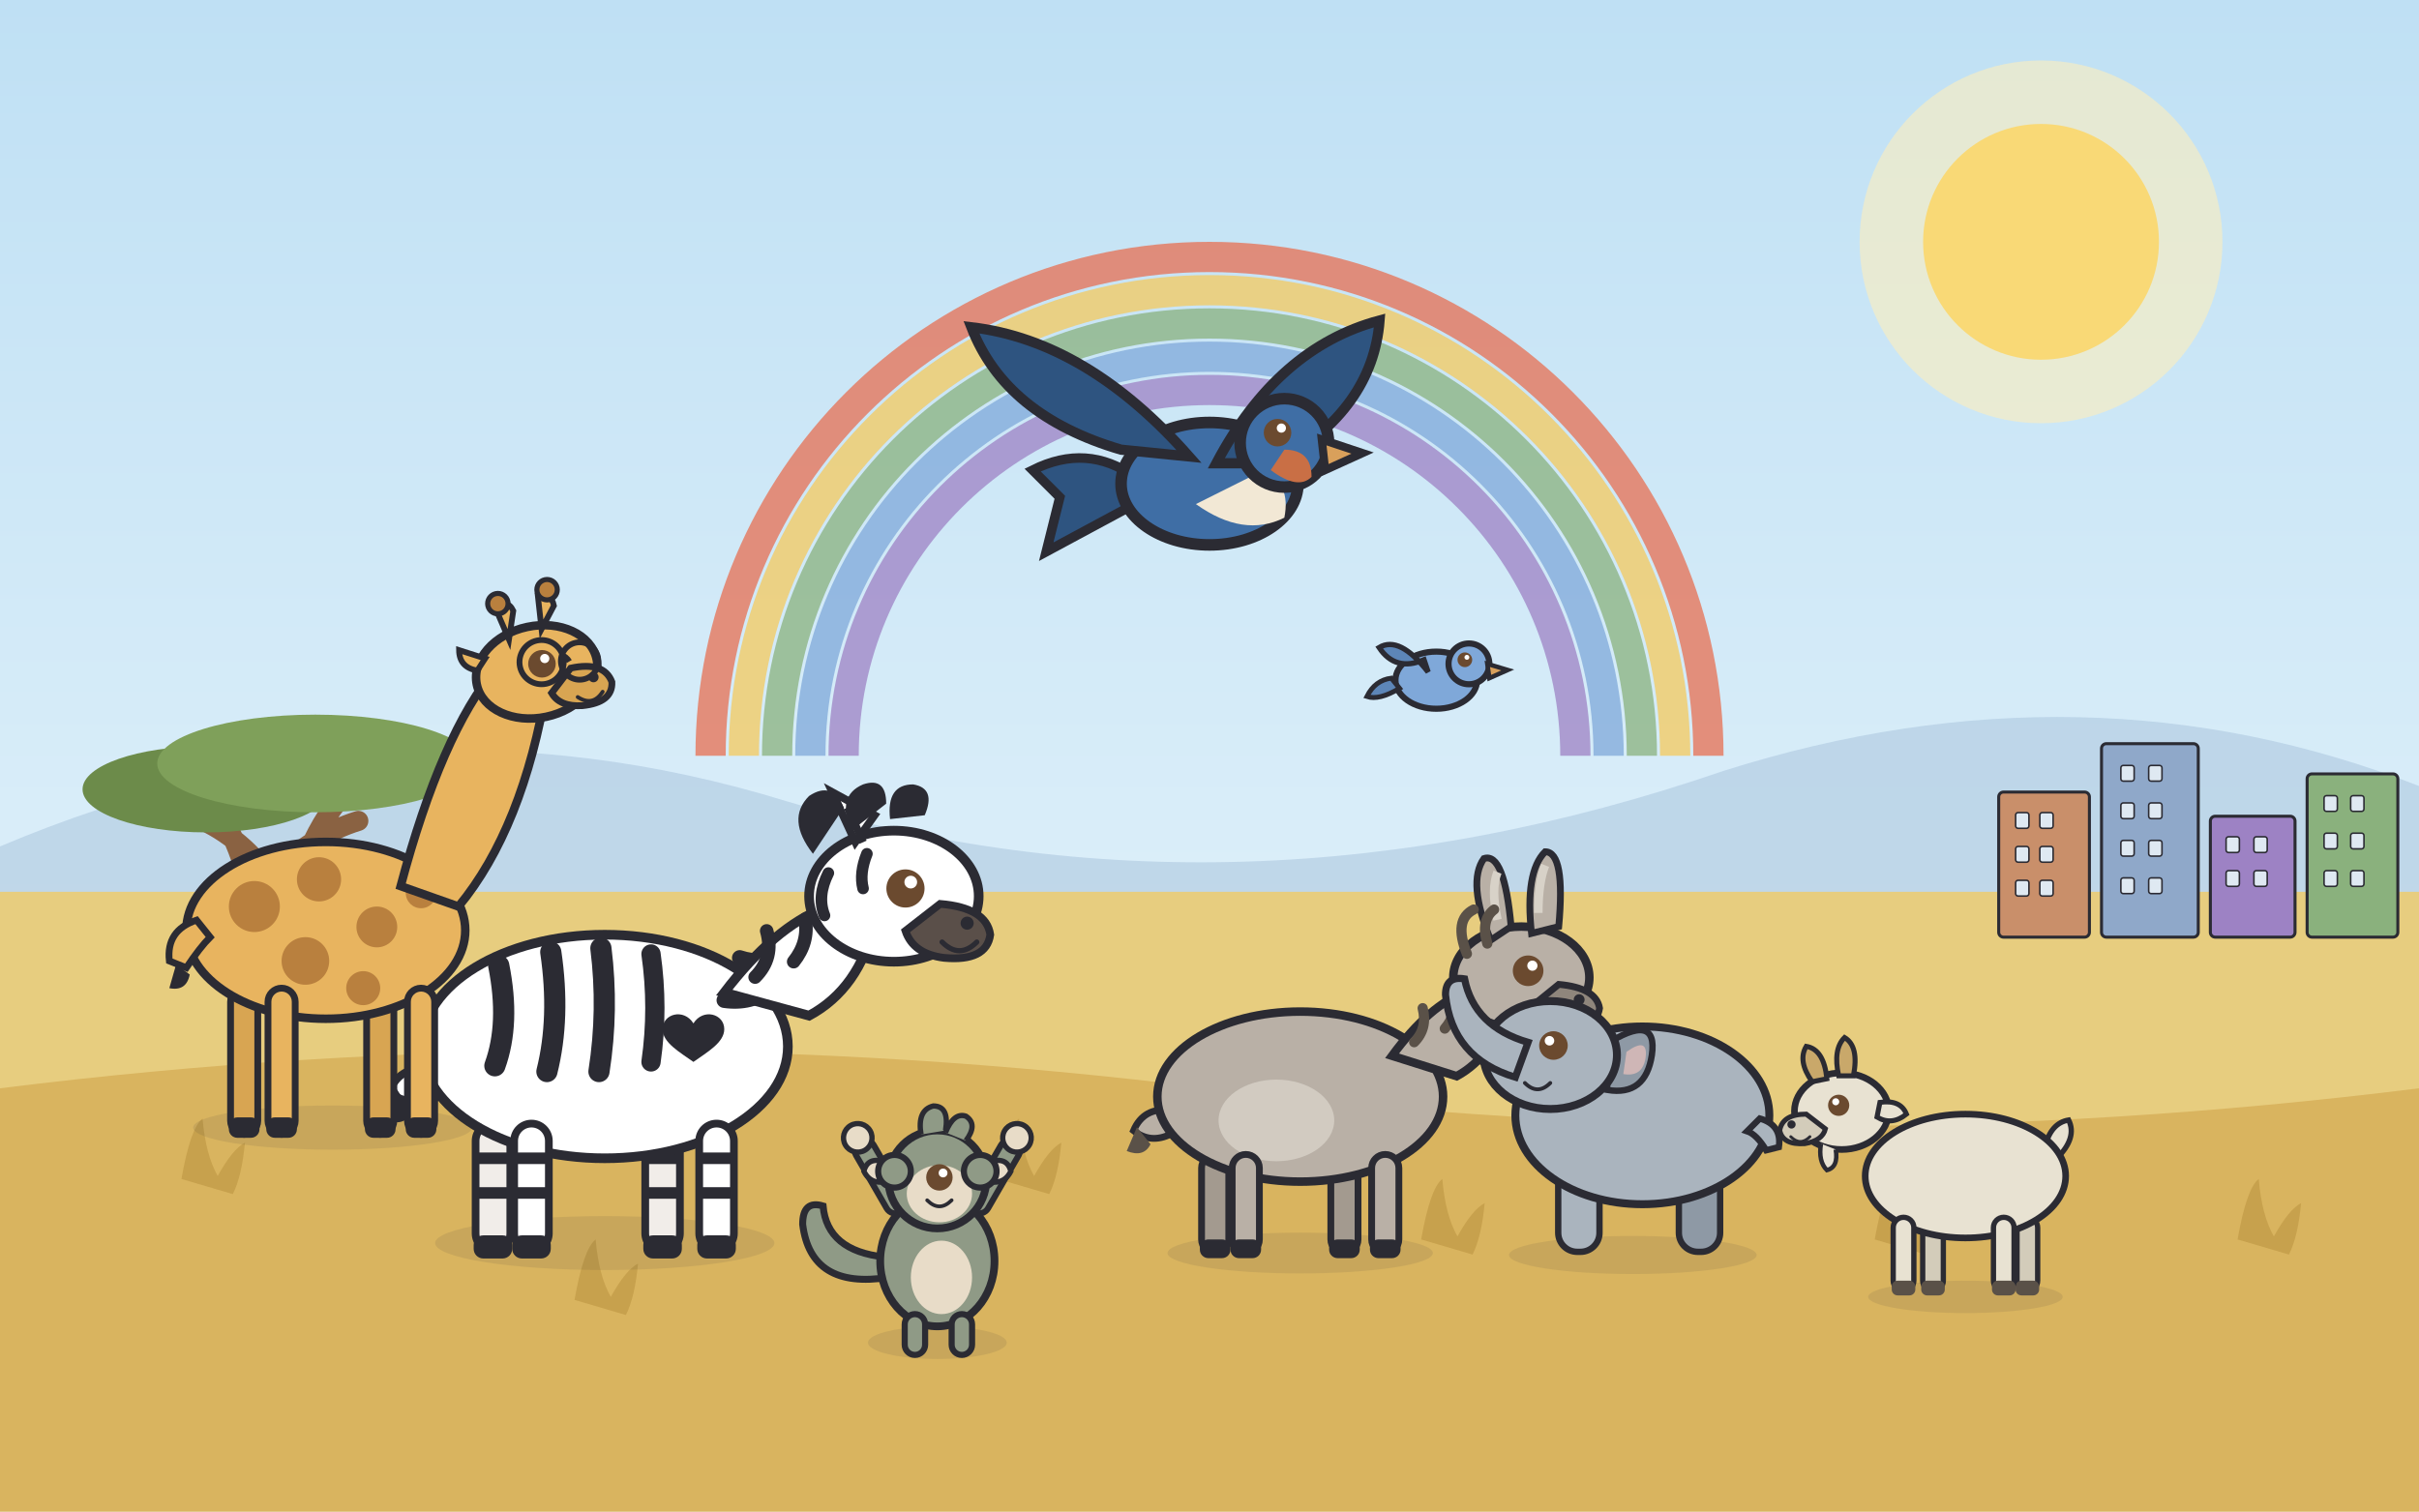
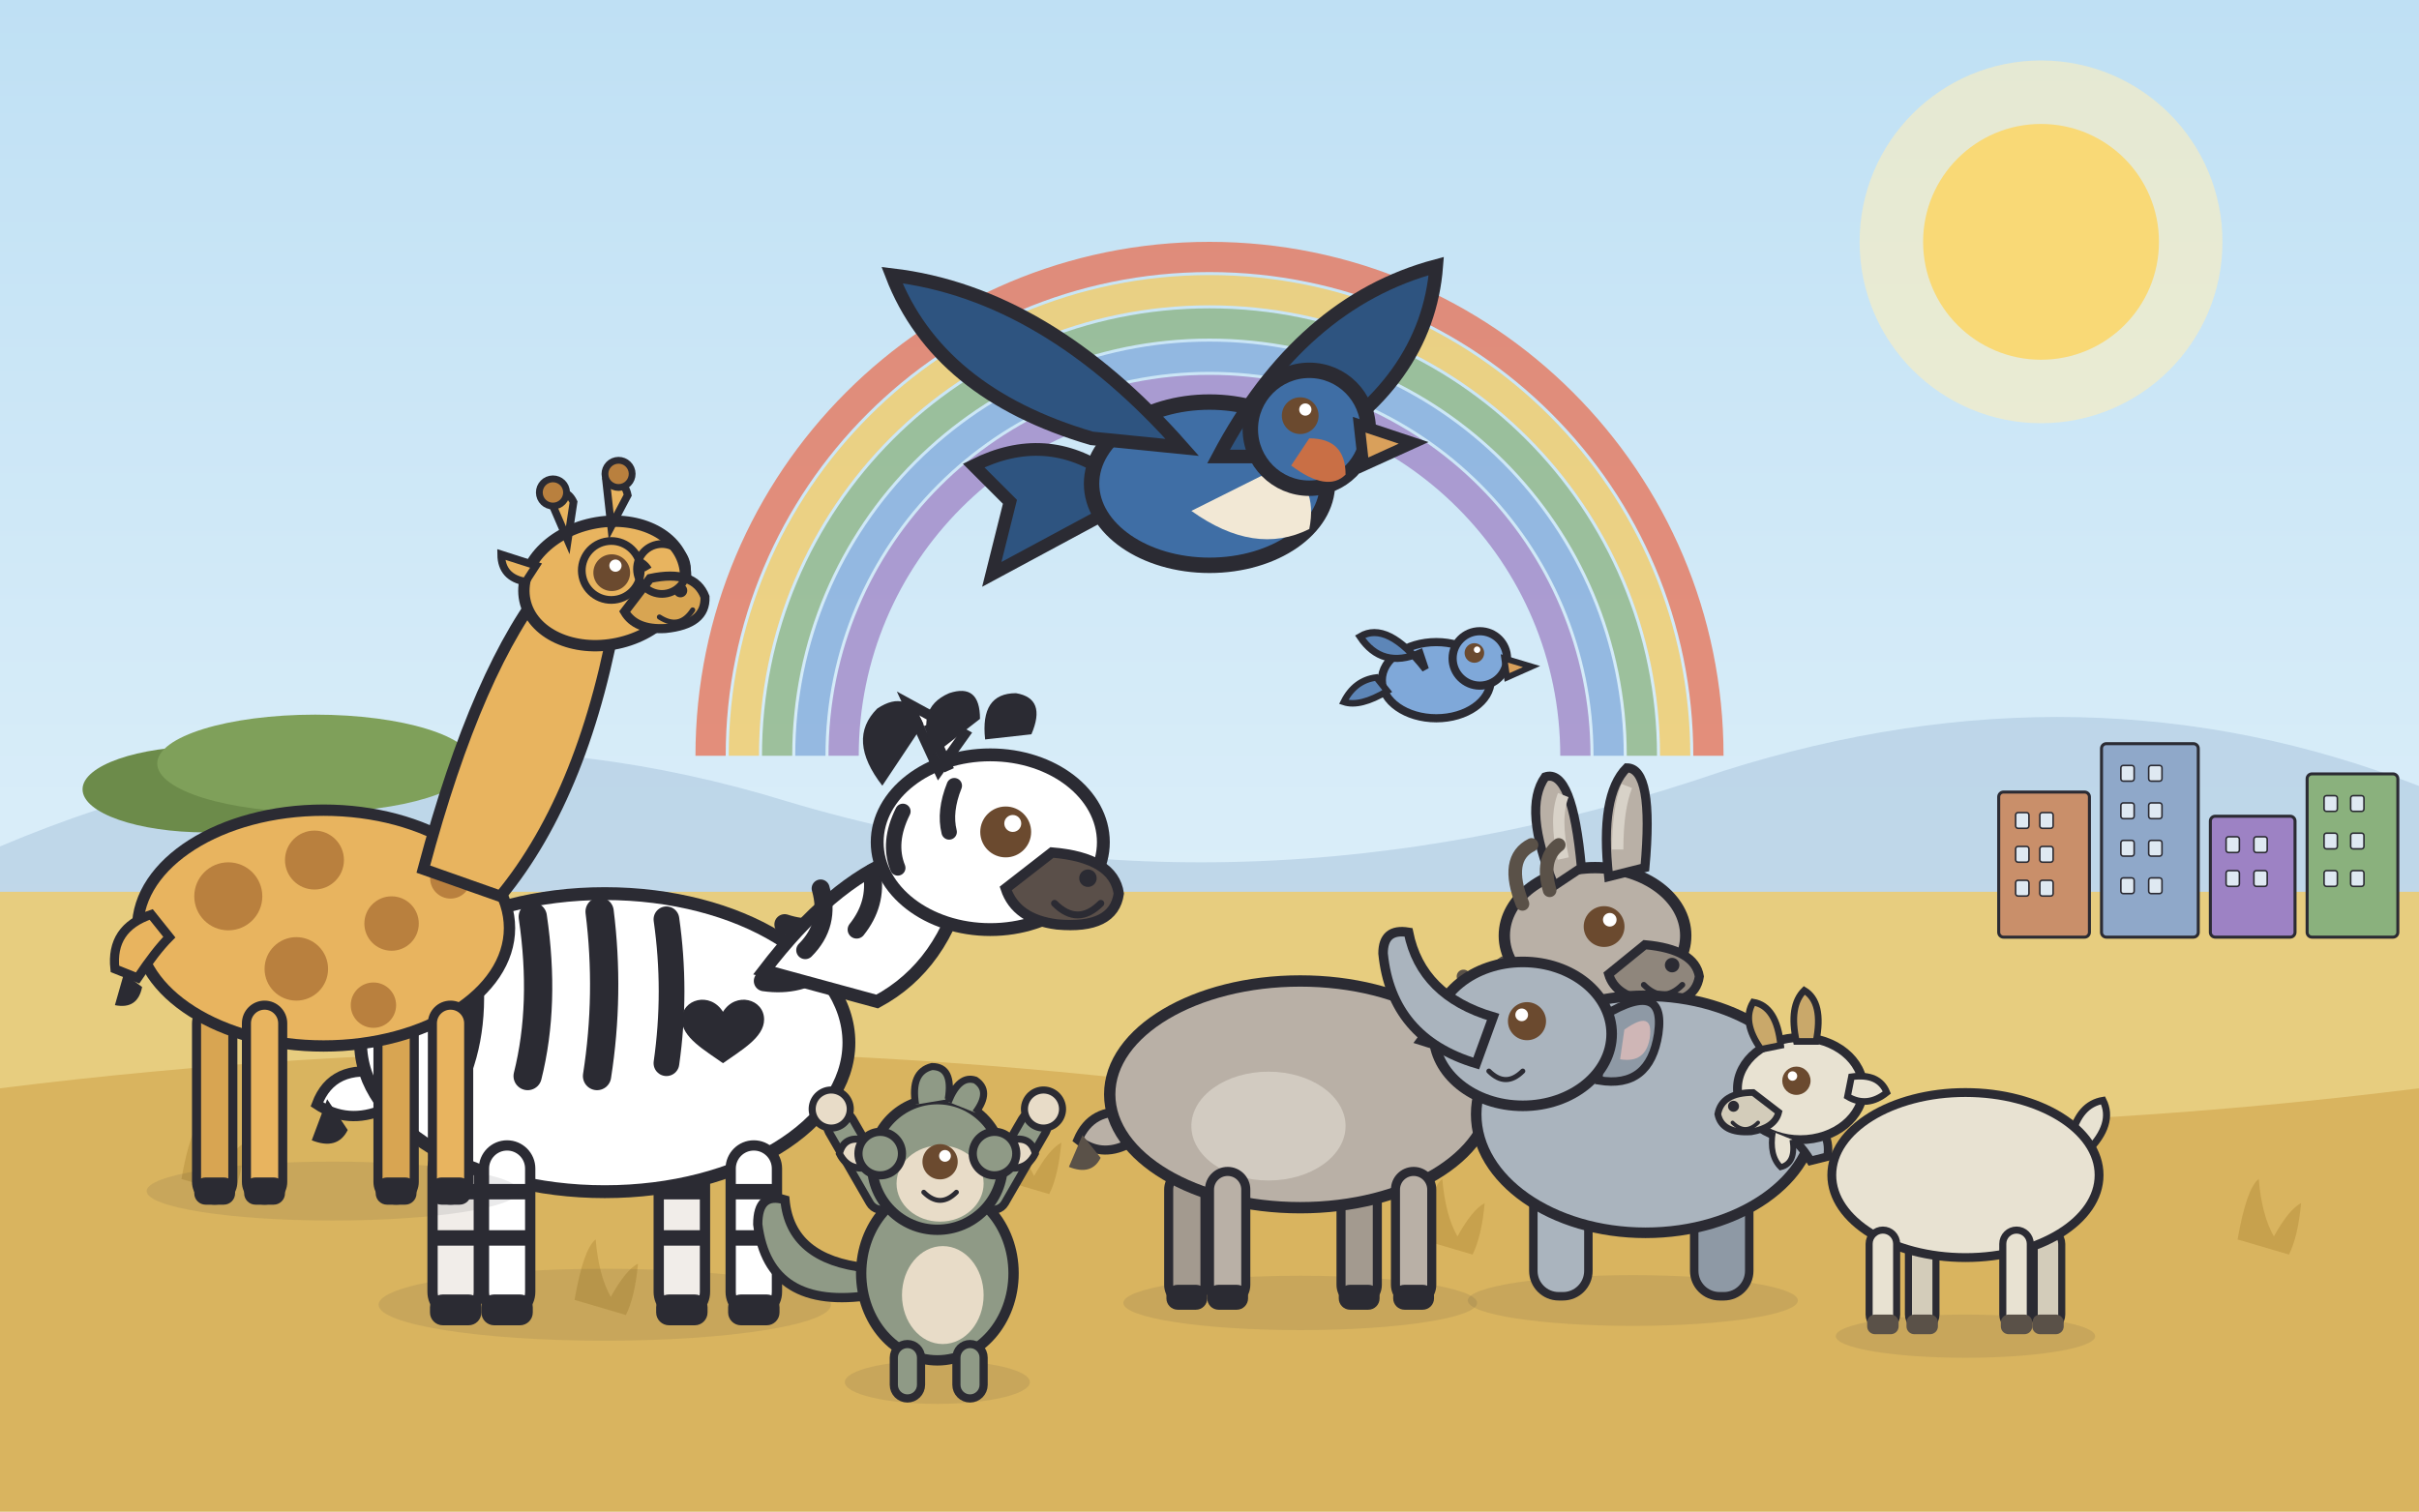
<svg xmlns="http://www.w3.org/2000/svg" viewBox="0 0 1600 1000" role="img">
  <style>
@media (prefers-reduced-motion: no-preference) {
  .anim-idle { animation: idle 3.8s ease-in-out infinite alternate; }
  @keyframes idle { from { transform: translateY(0); } to { transform: translateY(-6px); } }
  .anim-tail { transform-box: fill-box; transform-origin: 100% 20%; animation: tail 2.6s ease-in-out infinite alternate; }
  @keyframes tail { from { transform: rotate(-6deg); } to { transform: rotate(8deg); } }
  .anim-blink { transform-box: fill-box; transform-origin: center; animation: blink 5.2s infinite; }
  @keyframes blink { 0%, 93%, 100% { transform: scaleY(1); } 95%, 97% { transform: scaleY(0.12); } }
  .anim-glow { transform-box: fill-box; transform-origin: center; animation: glow 4.2s ease-in-out infinite alternate; }
  @keyframes glow { from { transform: scale(1); opacity: 0.5; } to { transform: scale(1.08); opacity: 0.75; } }
  .anim-shimmer { animation: shimmer 5s ease-in-out infinite alternate; }
  @keyframes shimmer { from { opacity: 0.62; } to { opacity: 0.92; } }
  .anim-grass { transform-box: fill-box; transform-origin: 50% 100%; animation: sway 3.2s ease-in-out infinite alternate; }
  .anim-canopy { transform-box: fill-box; transform-origin: 50% 100%; animation: sway 5.6s ease-in-out infinite alternate; }
  @keyframes sway { from { transform: rotate(-1.8deg); } to { transform: rotate(2.2deg); } }
  .anim-rain { animation: rainfall 1.15s linear infinite; }
  @keyframes rainfall { from { transform: translateY(-32px); opacity: 0.85; } 75% { opacity: 0.55; } to { transform: translateY(72px); opacity: 0; } }
  .anim-ripple { transform-box: fill-box; transform-origin: center; animation: ripple 3.4s ease-in-out infinite alternate; }
  @keyframes ripple { from { transform: scale(1); opacity: 0.8; } to { transform: scale(1.18); opacity: 0.55; } }
  .anim-drip { animation: drip 1s ease-in infinite; }
  @keyframes drip { from { transform: translateY(-12px); opacity: 0.95; } to { transform: translateY(28px); opacity: 0; } }
  .anim-flow { stroke-dasharray: 26 20; animation: flow 0.8s linear infinite; }
  @keyframes flow { from { stroke-dashoffset: 0; } to { stroke-dashoffset: -46; } }
  .anim-splash { transform-box: fill-box; transform-origin: 50% 100%; animation: splashPulse 1.7s ease-in-out infinite alternate; }
  @keyframes splashPulse { from { transform: scale(0.97); } to { transform: scale(1.05); } }
  .anim-strain { transform-box: fill-box; transform-origin: center; animation: strain 0.9s ease-in-out infinite alternate; }
  @keyframes strain { from { transform: translateX(-5px); } to { transform: translateX(4px); } }
  .anim-float { transform-box: fill-box; transform-origin: center; animation: floaty 2.6s ease-in-out infinite alternate; }
  @keyframes floaty { from { transform: translateY(0) scale(1); } to { transform: translateY(-12px) scale(1.08); } }
  .anim-wave { animation: wave 2.4s ease-in-out infinite; opacity: 0; }
  @keyframes wave { 0% { opacity: 0; } 30% { opacity: 0.9; } 60%, 100% { opacity: 0; } }
  .anim-cloud { animation: cloudDrift 9s ease-in-out infinite alternate; }
  @keyframes cloudDrift { from { transform: translateX(-18px); } to { transform: translateX(22px); } }
  .tap-target { cursor: pointer; }
  .tap-target.tap-play { transform-box: fill-box; transform-origin: 50% 85%; animation: tapWiggle 0.7s ease-in-out; }
  .tap-target[data-tap="puddle"].tap-play { transform-origin: center; animation: tapSplash 0.85s ease-out; }
  .tap-target[data-tap="sun"].tap-play { transform-origin: center; animation: tapPulse 0.6s ease-in-out; }
  .tap-target[data-tap="tree"].tap-play { transform-origin: 50% 100%; animation: tapShake 0.7s ease-in-out; }
  @keyframes tapWiggle { 0% { transform: rotate(0); } 25% { transform: rotate(-4deg) scale(1.03); } 55% { transform: rotate(3deg) scale(1.04); } 80% { transform: rotate(-1.5deg); } 100% { transform: rotate(0); } }
  @keyframes tapSplash { 0% { transform: scale(1); } 40% { transform: scale(1.06, 0.94); } 70% { transform: scale(0.97, 1.03); } 100% { transform: scale(1); } }
  @keyframes tapPulse { 0% { transform: scale(1); } 50% { transform: scale(1.12); } 100% { transform: scale(1); } }
  @keyframes tapShake { 0% { transform: rotate(0); } 20% { transform: rotate(2.4deg); } 45% { transform: rotate(-2deg); } 70% { transform: rotate(1.2deg); } 100% { transform: rotate(0); } }
  .tap-burst { opacity: 0; }
  .tap-target.tap-play .tap-burst { opacity: 1; }
  .tap-target.tap-play .tap-burst circle { animation: burstUp 0.6s ease-out forwards; }
  @keyframes burstUp { from { transform: translateY(0); opacity: 0.95; } to { transform: translateY(-90px); opacity: 0; } }
}
</style>
  <defs>
    <linearGradient id="sky" x1="0" y1="0" x2="0" y2="1">
      <stop offset="0" stop-color="#bfe0f4" />
      <stop offset="1" stop-color="#eef8fd" />
    </linearGradient>
  </defs>
  <rect width="1600" height="1000" fill="url(#sky)" />
  <g class="tap-target" data-tap="sun">
    <circle class="anim-glow" cx="1350" cy="160" r="120" fill="#fdeebc" opacity="0.6" />
    <circle cx="1350" cy="160" r="78" fill="#f9d976" />
  </g>
  <path d="M 0 560 q 260 -110 520 -30 q 300 90 620 -20 q 240 -76 460 10 L 1600 640 L 0 640 Z" fill="#a9c4dd" opacity="0.55" />
  <rect x="0" y="590" width="1600" height="410" fill="#e7cd7f" />
  <path d="M 0 720 q 400 -50 800 0 q 400 50 800 0 L 1600 1000 L 0 1000 Z" fill="#d9b45f" />
  <g class="anim-grass" style="animation-delay:1.00s">
    <path d="M 120 780 q 6 -34 14 -40 q 2 24 10 38 q 10 -18 18 -22 q -2 22 -8 34 z" fill="#c39c48" opacity="0.8" />
  </g>
  <g class="anim-grass" style="animation-delay:0.50s">
    <path d="M 380 860 q 6 -34 14 -40 q 2 24 10 38 q 10 -18 18 -22 q -2 22 -8 34 z" fill="#c39c48" opacity="0.8" />
  </g>
  <g class="anim-grass" style="animation-delay:2.50s">
    <path d="M 660 780 q 6 -34 14 -40 q 2 24 10 38 q 10 -18 18 -22 q -2 22 -8 34 z" fill="#c39c48" opacity="0.8" />
  </g>
  <g class="anim-grass" style="animation-delay:1.50s">
    <path d="M 940 820 q 6 -34 14 -40 q 2 24 10 38 q 10 -18 18 -22 q -2 22 -8 34 z" fill="#c39c48" opacity="0.8" />
  </g>
  <g class="anim-grass" style="animation-delay:0.00s">
    <path d="M 1240 820 q 6 -34 14 -40 q 2 24 10 38 q 10 -18 18 -22 q -2 22 -8 34 z" fill="#c39c48" opacity="0.8" />
  </g>
  <g class="anim-grass" style="animation-delay:0.00s">
    <path d="M 1480 820 q 6 -34 14 -40 q 2 24 10 38 q 10 -18 18 -22 q -2 22 -8 34 z" fill="#c39c48" opacity="0.8" />
  </g>
  <g class="anim-shimmer">
    <path d="M 470 500 a 330 330 0 0 1 660 0" fill="none" stroke="#e76f51" stroke-width="20" opacity="0.75" />
    <path d="M 492 500 a 308 308 0 0 1 616 0" fill="none" stroke="#f4c95d" stroke-width="20" opacity="0.75" />
    <path d="M 514 500 a 286 286 0 0 1 572 0" fill="none" stroke="#8ab17d" stroke-width="20" opacity="0.75" />
    <path d="M 536 500 a 264 264 0 0 1 528 0" fill="none" stroke="#7fa8d9" stroke-width="20" opacity="0.75" />
    <path d="M 558 500 a 242 242 0 0 1 484 0" fill="none" stroke="#9d82c4" stroke-width="20" opacity="0.75" />
  </g>
  <g transform="translate(180 640) scale(0.95)">
    <g class="tap-target" data-tap="tree">
      <path d="M -8 0 q -4 -70 -30 -110 M 6 0 q 8 -76 40 -116 M 0 -60 q -20 -30 -52 -44 M 2 -66 q 26 -26 58 -36" stroke="#8a6242" stroke-width="14" fill="none" stroke-linecap="round" />
      <g class="anim-canopy" style="animation-delay:0.67s">
        <ellipse cx="-46" cy="-124" rx="86" ry="30" fill="#6c8b4a" />
        <ellipse cx="30" cy="-142" rx="110" ry="34" fill="#7fa05a" />
      </g>
    </g>
  </g>
  <g transform="translate(1450 620) scale(0.4)">
    <rect x="-320" y="-240" width="150" height="240" rx="8" fill="#c98f6a" stroke="#2b2b33" stroke-width="5" />
    <rect x="-292" y="-206" width="22" height="26" rx="4" fill="#dfe9f2" stroke="#2b2b33" stroke-width="2.6" />
    <rect x="-252" y="-206" width="22" height="26" rx="4" fill="#dfe9f2" stroke="#2b2b33" stroke-width="2.6" />
    <rect x="-292" y="-150" width="22" height="26" rx="4" fill="#dfe9f2" stroke="#2b2b33" stroke-width="2.6" />
    <rect x="-252" y="-150" width="22" height="26" rx="4" fill="#dfe9f2" stroke="#2b2b33" stroke-width="2.6" />
    <rect x="-292" y="-94" width="22" height="26" rx="4" fill="#dfe9f2" stroke="#2b2b33" stroke-width="2.6" />
    <rect x="-252" y="-94" width="22" height="26" rx="4" fill="#dfe9f2" stroke="#2b2b33" stroke-width="2.6" />
    <rect x="-150" y="-320" width="160" height="320" rx="8" fill="#8fa8c9" stroke="#2b2b33" stroke-width="5" />
    <rect x="-118" y="-284" width="22" height="26" rx="4" fill="#dfe9f2" stroke="#2b2b33" stroke-width="2.6" />
    <rect x="-72" y="-284" width="22" height="26" rx="4" fill="#dfe9f2" stroke="#2b2b33" stroke-width="2.6" />
    <rect x="-118" y="-222" width="22" height="26" rx="4" fill="#dfe9f2" stroke="#2b2b33" stroke-width="2.6" />
    <rect x="-72" y="-222" width="22" height="26" rx="4" fill="#dfe9f2" stroke="#2b2b33" stroke-width="2.6" />
    <rect x="-118" y="-160" width="22" height="26" rx="4" fill="#dfe9f2" stroke="#2b2b33" stroke-width="2.6" />
    <rect x="-72" y="-160" width="22" height="26" rx="4" fill="#dfe9f2" stroke="#2b2b33" stroke-width="2.6" />
    <rect x="-118" y="-98" width="22" height="26" rx="4" fill="#dfe9f2" stroke="#2b2b33" stroke-width="2.6" />
    <rect x="-72" y="-98" width="22" height="26" rx="4" fill="#dfe9f2" stroke="#2b2b33" stroke-width="2.6" />
    <rect x="30" y="-200" width="140" height="200" rx="8" fill="#9d82c4" stroke="#2b2b33" stroke-width="5" />
    <rect x="56" y="-166" width="22" height="26" rx="4" fill="#dfe9f2" stroke="#2b2b33" stroke-width="2.6" />
    <rect x="102" y="-166" width="22" height="26" rx="4" fill="#dfe9f2" stroke="#2b2b33" stroke-width="2.6" />
    <rect x="56" y="-110" width="22" height="26" rx="4" fill="#dfe9f2" stroke="#2b2b33" stroke-width="2.6" />
    <rect x="102" y="-110" width="22" height="26" rx="4" fill="#dfe9f2" stroke="#2b2b33" stroke-width="2.6" />
    <rect x="190" y="-270" width="150" height="270" rx="8" fill="#8ab17d" stroke="#2b2b33" stroke-width="5" />
    <rect x="218" y="-234" width="22" height="26" rx="4" fill="#dfe9f2" stroke="#2b2b33" stroke-width="2.6" />
    <rect x="262" y="-234" width="22" height="26" rx="4" fill="#dfe9f2" stroke="#2b2b33" stroke-width="2.6" />
    <rect x="218" y="-172" width="22" height="26" rx="4" fill="#dfe9f2" stroke="#2b2b33" stroke-width="2.6" />
    <rect x="262" y="-172" width="22" height="26" rx="4" fill="#dfe9f2" stroke="#2b2b33" stroke-width="2.6" />
    <rect x="218" y="-110" width="22" height="26" rx="4" fill="#dfe9f2" stroke="#2b2b33" stroke-width="2.6" />
    <rect x="262" y="-110" width="22" height="26" rx="4" fill="#dfe9f2" stroke="#2b2b33" stroke-width="2.6" />
  </g>
-   <g transform="translate(800 320) scale(2.25 2.25)">
+   <g transform="translate(800 320) scale(3 3)">
    <g class="tap-target" data-tap="lulu" data-mood="happy">
      <g class="anim-float" style="animation-delay:1.07s; animation-duration: 2.2s">
        <path d="M -22 6 l -26 14 l 4 -16 l -8 -8 q 16 -8 30 2 z" fill="#2e5480" stroke="#2b2b33" stroke-width="2.8" />
        <ellipse cx="0" cy="0" rx="26" ry="18" fill="#3f6ea5" stroke="#2b2b33" stroke-width="3.4" />
        <path d="M -4 6 q 14 10 26 4 q 2 -10 -6 -14 z" fill="#f2e8d5" />
        <path d="M -6 -8 q -30 -34 -64 -38 q 10 26 44 36 z" fill="#2e5480" stroke="#2b2b33" stroke-width="3" />
        <path d="M 2 -6 q 18 -34 48 -42 q -2 26 -30 42 z" fill="#2e5480" stroke="#2b2b33" stroke-width="3" />
        <circle cx="22" cy="-12" r="13" fill="#3f6ea5" stroke="#2b2b33" stroke-width="3.4" />
        <path d="M 18 -4 q 8 6 12 2 q 0 -8 -8 -8 z" fill="#c96f45" />
        <path d="M 33 -13 l 12 4 l -11 5 z" fill="#d9a05b" stroke="#2b2b33" stroke-width="2.4" />
        <g transform="translate(20 -15)">
          <g class="anim-blink">
            <circle cx="0" cy="0" r="4.05" fill="#6b4a2f" />
            <circle cx="1.125" cy="-1.35" r="1.35" fill="#fff" />
          </g>
        </g>
      </g>
    </g>
  </g>
-   <g transform="translate(400 700) scale(1.275 1.275) rotate(0)">
+   <g transform="translate(400 700) scale(1.7 1.7) rotate(0)">
    <ellipse cx="0" cy="96" rx="88" ry="14" fill="#2b2b33" opacity="0.10" />
    <g class="tap-target" data-tap="zebra" data-mood="happy">
      <g class="anim-idle" style="animation-delay:2.00s">
        <g transform="translate(-58 34) rotate(0)">
          <rect x="-9" y="0" width="18" height="66" rx="9" fill="#f1ede9" stroke="#2b2b33" stroke-width="4" />
          <path d="M -9 18 h 18 M -9 36 h 18" stroke="#2b2b33" stroke-width="6" />
          <rect x="-10" y="58" width="20" height="12" rx="5" fill="#2b2b33" />
        </g>
        <g transform="translate(30 34) rotate(0)">
          <rect x="-9" y="0" width="18" height="66" rx="9" fill="#f1ede9" stroke="#2b2b33" stroke-width="4" />
          <path d="M -9 18 h 18 M -9 36 h 18" stroke="#2b2b33" stroke-width="6" />
          <rect x="-10" y="58" width="20" height="12" rx="5" fill="#2b2b33" />
        </g>
        <g class="anim-tail" style="animation-delay:2.00s">
          <path d="M -86 6 q -20 -4 -26 12 q 12 8 26 2" fill="#ffffff" stroke="#2b2b33" stroke-width="4" />
          <path d="M -108 16 l -6 16 q 10 4 14 -4 z" fill="#2b2b33" />
        </g>
        <ellipse cx="0" cy="-6" rx="95" ry="58" fill="#ffffff" stroke="#2b2b33" stroke-width="5" />
        <path d="M -55 -48 q 6 30 -2 52" stroke="#2b2b33" stroke-width="11" fill="none" stroke-linecap="round" />
        <path d="M -28 -55 q 5 34 -2 62" stroke="#2b2b33" stroke-width="11" fill="none" stroke-linecap="round" />
        <path d="M -2 -57 q 4 32 -1 64" stroke="#2b2b33" stroke-width="11" fill="none" stroke-linecap="round" />
        <path d="M 24 -54 q 4 28 0 56" stroke="#2b2b33" stroke-width="10" fill="none" stroke-linecap="round" />
        <path d="M 62 -30 q 14 2 24 -6" stroke="#2b2b33" stroke-width="8" fill="none" stroke-linecap="round" />
        <path d="M 70 -52 q 12 4 22 -2" stroke="#2b2b33" stroke-width="8" fill="none" stroke-linecap="round" />
        <path d="M 46 -18 c -5 -8 -16 -5 -16 3 c 0 7 9 12 16 17 c 7 -5 16 -10 16 -17 c 0 -8 -11 -11 -16 -3 z" fill="#2b2b33" />
        <g transform="translate(-38 34) rotate(0)">
          <rect x="-9" y="0" width="18" height="66" rx="9" fill="#ffffff" stroke="#2b2b33" stroke-width="4" />
          <path d="M -9 18 h 18 M -9 36 h 18" stroke="#2b2b33" stroke-width="6" />
          <rect x="-10" y="58" width="20" height="12" rx="5" fill="#2b2b33" />
        </g>
        <g transform="translate(58 34) rotate(0)">
          <rect x="-9" y="0" width="18" height="66" rx="9" fill="#ffffff" stroke="#2b2b33" stroke-width="4" />
          <path d="M -9 18 h 18 M -9 36 h 18" stroke="#2b2b33" stroke-width="6" />
          <rect x="-10" y="58" width="20" height="12" rx="5" fill="#2b2b33" />
        </g>
        <path d="M 62 -34 q 26 -34 52 -44 l 26 8 q -8 34 -34 48 z" fill="#ffffff" stroke="#2b2b33" stroke-width="5" />
        <path d="M 84 -66 q 4 14 -6 24 M 104 -72 q 2 12 -6 22" stroke="#2b2b33" stroke-width="7" fill="none" stroke-linecap="round" />
        <g transform="translate(150 -84)">
          <ellipse cx="0" cy="0" rx="44" ry="34" fill="#ffffff" stroke="#2b2b33" stroke-width="5" />
          <path d="M 24 4 q 24 2 26 16 q -2 14 -24 12 q -16 -2 -20 -14 z" fill="#5a4f49" stroke="#2b2b33" stroke-width="4" />
          <circle cx="38" cy="14" r="3.4" fill="#2b2b33" />
          <g transform="translate(34 22)">
            <path d="M -9 1.8 q 9 9 18 0" stroke="#2b2b33" stroke-width="2.7" fill="none" stroke-linecap="round" />
          </g>
          <path d="M -20 -28 l -12 -26 l 22 12 z" fill="#ffffff" stroke="#2b2b33" stroke-width="4" />
          <path d="M -24 -46 l 8 18" stroke="#2b2b33" stroke-width="4" />
          <path d="M -34 -12 q -6 12 -2 22 M -14 -22 q -4 10 -2 18" stroke="#2b2b33" stroke-width="6" fill="none" stroke-linecap="round" />
          <g transform="translate(6 -4)">
            <g class="anim-blink">
              <circle cx="0" cy="0" r="9.9" fill="#6b4a2f" />
              <circle cx="2.75" cy="-3.3" r="3.3" fill="#fff" />
            </g>
          </g>
          <path d="M -42 -22 q -14 -18 -2 -30 q 12 -8 18 6 M -22 -34 q -8 -18 6 -24 q 12 -4 12 10 M -2 -40 q -2 -18 12 -18 q 12 2 6 16" fill="#2b2b33" />
        </g>
      </g>
    </g>
  </g>
-   <g transform="translate(620 810) scale(1.35 1.35)">
+   <g transform="translate(620 810) scale(1.8 1.8)">
    <ellipse cx="0" cy="58" rx="34" ry="8" fill="#2b2b33" opacity="0.10" />
    <g class="tap-target" data-tap="kiki" data-mood="happy">
      <g class="anim-idle" style="animation-delay:0.93s">
        <g class="anim-tail" style="animation-delay:0.93s">
          <path d="M -24 26 q -38 6 -42 -26 q 0 -12 10 -9 q 2 22 30 25 z" fill="#8f9a86" stroke="#2b2b33" stroke-width="3.4" />
        </g>
        <ellipse cx="0" cy="18" rx="28" ry="32" fill="#8f9a86" stroke="#2b2b33" stroke-width="3.8" />
        <ellipse cx="2" cy="26" rx="15" ry="18" fill="#e8dcc8" />
        <g transform="translate(-18 -6) rotate(150)">
          <rect x="-5" y="0" width="10" height="40" rx="5" fill="#8f9a86" stroke="#2b2b33" stroke-width="3" />
          <circle cx="0" cy="42" r="7" fill="#e8dcc8" stroke="#2b2b33" stroke-width="2.6" />
        </g>
        <g transform="translate(18 -6) rotate(-150)">
          <rect x="-5" y="0" width="10" height="40" rx="5" fill="#8f9a86" stroke="#2b2b33" stroke-width="3" />
          <circle cx="0" cy="42" r="7" fill="#e8dcc8" stroke="#2b2b33" stroke-width="2.6" />
        </g>
        <g transform="translate(-11 44)">
          <rect x="-5" y="0" width="10" height="20" rx="5" fill="#8f9a86" stroke="#2b2b33" stroke-width="3" />
        </g>
        <g transform="translate(12 44)">
          <rect x="-5" y="0" width="10" height="20" rx="5" fill="#8f9a86" stroke="#2b2b33" stroke-width="3" />
        </g>
        <g transform="translate(0 -22)">
          <circle cx="0" cy="0" r="24" fill="#8f9a86" stroke="#2b2b33" stroke-width="3.8" />
          <path d="M -24 -8 q -10 -4 -12 4 q 4 8 14 4 z M 24 -8 q 10 -4 12 4 q -4 8 -14 4 z" fill="#e8dcc8" stroke="#2b2b33" stroke-width="2.6" />
          <ellipse cx="1" cy="7" rx="16" ry="14" fill="#e8dcc8" />
          <circle cx="-21" cy="-4" r="8" fill="#8f9a86" stroke="#2b2b33" stroke-width="3" />
          <circle cx="21" cy="-4" r="8" fill="#8f9a86" stroke="#2b2b33" stroke-width="3" />
          <path d="M -8 -22 q -2 -12 6 -14 q 8 0 6 12 M 4 -23 q 4 -10 10 -8 q 6 4 0 12" fill="#8f9a86" stroke="#2b2b33" stroke-width="2.6" />
          <g transform="translate(1 -1)">
            <g class="anim-blink">
              <circle cx="0" cy="0" r="6.48" fill="#6b4a2f" />
              <circle cx="1.8" cy="-2.16" r="2.16" fill="#fff" />
            </g>
          </g>
          <g transform="translate(1 9)">
            <path d="M -6 1.2 q 6 6 12 0" stroke="#2b2b33" stroke-width="1.8" fill="none" stroke-linecap="round" />
          </g>
        </g>
      </g>
    </g>
  </g>
-   <g transform="translate(860 730) scale(1.125 1.125)">
+   <g transform="translate(860 730) scale(1.5 1.5)">
    <ellipse cx="0" cy="88" rx="78" ry="12" fill="#2b2b33" opacity="0.10" />
    <g class="tap-target" data-tap="duku" data-mood="happy">
      <g class="anim-idle" style="animation-delay:0.60s">
        <g transform="translate(-50 30) rotate(0)">
          <rect x="-8" y="0" width="16" height="58" rx="8" fill="#a39a8f" stroke="#2b2b33" stroke-width="4" />
          <rect x="-9" y="50" width="18" height="11" rx="5" fill="#2b2b33" />
        </g>
        <g transform="translate(26 30) rotate(0)">
          <rect x="-8" y="0" width="16" height="58" rx="8" fill="#a39a8f" stroke="#2b2b33" stroke-width="4" />
          <rect x="-9" y="50" width="18" height="11" rx="5" fill="#2b2b33" />
        </g>
        <g class="anim-tail" style="animation-delay:0.60s">
          <path d="M -76 4 q -16 -2 -22 12 q 10 8 22 2" fill="#b9b0a6" stroke="#2b2b33" stroke-width="4" />
          <path d="M -96 14 l -6 14 q 10 4 14 -4 z" fill="#5a5148" />
        </g>
        <ellipse cx="0" cy="-4" rx="84" ry="50" fill="#b9b0a6" stroke="#2b2b33" stroke-width="5" />
        <ellipse cx="-14" cy="10" rx="34" ry="24" fill="#d8d2c8" opacity="0.8" />
        <g transform="translate(-32 30) rotate(0)">
          <rect x="-8" y="0" width="16" height="58" rx="8" fill="#b9b0a6" stroke="#2b2b33" stroke-width="4" />
          <rect x="-9" y="50" width="18" height="11" rx="5" fill="#2b2b33" />
        </g>
        <g transform="translate(50 30) rotate(0)">
          <rect x="-8" y="0" width="16" height="58" rx="8" fill="#b9b0a6" stroke="#2b2b33" stroke-width="4" />
          <rect x="-9" y="50" width="18" height="11" rx="5" fill="#2b2b33" />
        </g>
        <path d="M 54 -28 q 22 -30 44 -38 l 24 8 q -8 30 -30 42 z" fill="#b9b0a6" stroke="#2b2b33" stroke-width="5" />
        <path d="M 72 -56 q 3 12 -5 20 M 90 -62 q 2 10 -5 18" stroke="#5a5148" stroke-width="6" fill="none" stroke-linecap="round" />
        <g transform="translate(130 -74)">
          <ellipse cx="0" cy="0" rx="40" ry="30" fill="#b9b0a6" stroke="#2b2b33" stroke-width="5" />
          <path d="M 22 4 q 22 2 24 14 q -2 13 -22 11 q -15 -2 -18 -12 z" fill="#8f867c" stroke="#2b2b33" stroke-width="4" />
          <circle cx="34" cy="13" r="3.2" fill="#2b2b33" />
          <g transform="translate(30 20)">
            <path d="M -8.5 1.7 q 8.5 8.5 17 0" stroke="#2b2b33" stroke-width="2.55" fill="none" stroke-linecap="round" />
          </g>
          <path d="M -18 -22 q -14 -34 -4 -48 q 12 -4 16 40 z" fill="#b9b0a6" stroke="#2b2b33" stroke-width="4" />
          <path d="M -14 -34 q -4 -18 0 -28" stroke="#d8d2c8" stroke-width="5" fill="none" />
          <path d="M 6 -26 q -4 -36 8 -48 q 12 0 8 44 z" fill="#b9b0a6" stroke="#2b2b33" stroke-width="4" />
          <path d="M 10 -38 q 0 -18 4 -28" stroke="#d8d2c8" stroke-width="5" fill="none" />
          <path d="M -32 -14 q -8 -20 4 -26 M -20 -20 q -4 -14 4 -20" stroke="#5a5148" stroke-width="6" fill="none" stroke-linecap="round" />
          <g transform="translate(4 -4)">
            <g class="anim-blink">
              <circle cx="0" cy="0" r="9" fill="#6b4a2f" />
              <circle cx="2.5" cy="-3" r="3" fill="#fff" />
            </g>
          </g>
        </g>
      </g>
    </g>
  </g>
-   <g transform="translate(1080 740) scale(-1.05 1.05)">
+   <g transform="translate(1080 740) scale(-1.4 1.4)">
    <ellipse cx="0" cy="86" rx="78" ry="12" fill="#2b2b33" opacity="0.10" />
    <g class="tap-target" data-tap="elephant" data-mood="happy">
      <g class="anim-idle" style="animation-delay:1.67s">
        <g transform="translate(-42 28) rotate(0)">
          <rect x="-13" y="0" width="26" height="56" rx="12" fill="#8e99a5" stroke="#2b2b33" stroke-width="4" />
        </g>
        <g transform="translate(34 28) rotate(0)">
          <rect x="-13" y="0" width="26" height="56" rx="12" fill="#aab4be" stroke="#2b2b33" stroke-width="4" />
        </g>
        <ellipse cx="-6" cy="-2" rx="80" ry="56" fill="#aab4be" stroke="#2b2b33" stroke-width="5" />
        <g class="anim-tail" style="animation-delay:1.67s">
          <path d="M -80 0 q -14 4 -12 18 l 8 2 q 6 -10 12 -12 z" fill="#aab4be" stroke="#2b2b33" stroke-width="4" />
        </g>
        <g transform="translate(44 -40)">
          <path d="M -26 -6 q -34 -22 -30 6 q 4 26 28 22 z" fill="#8e99a5" stroke="#2b2b33" stroke-width="4" />
          <path d="M -40 -2 q -14 -10 -12 4 q 2 12 14 10 z" fill="#cfb6b6" />
          <ellipse cx="8" cy="0" rx="42" ry="34" fill="#aab4be" stroke="#2b2b33" stroke-width="5" />
          <g transform="translate(6 -6)">
            <g class="anim-blink">
              <circle cx="0" cy="0" r="9" fill="#6b4a2f" />
              <circle cx="2.5" cy="-3" r="3" fill="#fff" />
            </g>
          </g>
          <g transform="translate(16 16)">
            <path d="M -8 1.6 q 8 8 16 0" stroke="#2b2b33" stroke-width="2.4" fill="none" stroke-linecap="round" />
          </g>
        </g>
        <path d="M 74 -26 q 40 -12 44 -52 q 0 -12 -12 -10 q -6 30 -40 40 z" fill="#aab4be" stroke="#2b2b33" stroke-width="4.5" />
      </g>
    </g>
  </g>
-   <g transform="translate(220 620) scale(1.125 1.125)">
+   <g transform="translate(220 620) scale(1.5 1.5)">
    <ellipse cx="0" cy="112" rx="82" ry="13" fill="#2b2b33" opacity="0.10" />
    <g class="tap-target" data-tap="giraffe" data-mood="happy">
      <g class="anim-idle" style="animation-delay:0.00s">
        <g transform="translate(-52 30) rotate(0)">
          <rect x="-8" y="0" width="16" height="86" rx="8" fill="#d8a552" stroke="#2b2b33" stroke-width="4" />
          <rect x="-9" y="76" width="18" height="12" rx="5" fill="#2b2b33" />
        </g>
        <g transform="translate(28 30) rotate(0)">
          <rect x="-8" y="0" width="16" height="86" rx="8" fill="#d8a552" stroke="#2b2b33" stroke-width="4" />
          <rect x="-9" y="76" width="18" height="12" rx="5" fill="#2b2b33" />
        </g>
        <ellipse cx="-4" cy="-4" rx="82" ry="52" fill="#e8b45f" stroke="#2b2b33" stroke-width="5" />
        <circle cx="-46" cy="-18" r="15" fill="#b9803e" />
        <circle cx="-8" cy="-34" r="13" fill="#b9803e" />
        <circle cx="-16" cy="14" r="14" fill="#b9803e" />
        <circle cx="26" cy="-6" r="12" fill="#b9803e" />
        <circle cx="18" cy="30" r="10" fill="#b9803e" />
        <circle cx="52" cy="-26" r="9" fill="#b9803e" />
        <g transform="translate(-30 30) rotate(0)">
          <rect x="-8" y="0" width="16" height="86" rx="8" fill="#e8b45f" stroke="#2b2b33" stroke-width="4" />
          <rect x="-9" y="76" width="18" height="12" rx="5" fill="#2b2b33" />
        </g>
        <g transform="translate(52 30) rotate(0)">
          <rect x="-8" y="0" width="16" height="86" rx="8" fill="#e8b45f" stroke="#2b2b33" stroke-width="4" />
          <rect x="-9" y="76" width="18" height="12" rx="5" fill="#2b2b33" />
        </g>
        <g class="anim-tail" style="animation-delay:0.00s">
          <path d="M -80 -10 q -18 6 -16 24 l 10 4 q 8 -12 14 -18 z" fill="#e8b45f" stroke="#2b2b33" stroke-width="4" />
          <path d="M -92 16 l -4 14 q 10 2 12 -8 z" fill="#2b2b33" />
        </g>
        <path d="M 40 -30 q 24 -90 56 -128 l 30 10 q -14 84 -52 130 z" fill="#e8b45f" stroke="#2b2b33" stroke-width="5" />
        <g transform="translate(120 -156) rotate(-12)">
          <ellipse cx="0" cy="0" rx="36" ry="27" fill="#e8b45f" stroke="#2b2b33" stroke-width="5" />
          <path d="M 20 2 q 20 0 22 13 q -2 12 -20 10 q -13 -2 -16 -11 z" fill="#d8a552" stroke="#2b2b33" stroke-width="4" />
          <circle cx="32" cy="10" r="3" fill="#2b2b33" />
          <g transform="translate(28 18)">
            <path d="M -7.5 1.5 q 7.5 7.5 15 0" stroke="#2b2b33" stroke-width="2.25" fill="none" stroke-linecap="round" />
          </g>
          <path d="M -12 -22 l -4 -20 q 8 -4 10 4 z M 8 -24 l 2 -20 q 8 0 8 8 z" fill="#e8b45f" stroke="#2b2b33" stroke-width="3.4" />
          <circle cx="-14" cy="-44" r="6" fill="#b9803e" stroke="#2b2b33" stroke-width="3" />
          <circle cx="16" cy="-46" r="6" fill="#b9803e" stroke="#2b2b33" stroke-width="3" />
          <path d="M -28 -14 l -14 -8 q -2 10 8 14 z" fill="#e8b45f" stroke="#2b2b33" stroke-width="3.4" />
          <g transform="translate(4 -4)">
            <g class="anim-blink">
              <circle cx="0" cy="0" r="8.1" fill="#6b4a2f" />
              <circle cx="2.25" cy="-2.7" r="2.7" fill="#fff" />
            </g>
          </g>
          <g fill="none" stroke="#2b2b33" stroke-width="3.4">
            <circle cx="4" cy="-5" r="13" />
            <circle cx="26" cy="-1" r="11" />
            <path d="M 16 -7 q 3 2 4 5" />
          </g>
        </g>
      </g>
    </g>
  </g>
-   <g transform="translate(1300 780) scale(-0.975 0.975)">
+   <g transform="translate(1300 780) scale(-1.3 1.3)">
    <ellipse cx="0" cy="80" rx="66" ry="11" fill="#2b2b33" opacity="0.10" />
    <g class="tap-target" data-tap="goat" data-mood="happy">
      <g class="anim-idle" style="animation-delay:1.47s">
        <g transform="translate(-42 26)">
          <rect x="-7" y="0" width="14" height="50" rx="7" fill="#d3ccba" stroke="#2b2b33" stroke-width="3.6" />
          <rect x="-8" y="43" width="16" height="10" rx="4" fill="#5a5148" />
        </g>
        <g transform="translate(22 26)">
          <rect x="-7" y="0" width="14" height="50" rx="7" fill="#d3ccba" stroke="#2b2b33" stroke-width="3.6" />
          <rect x="-8" y="43" width="16" height="10" rx="4" fill="#5a5148" />
        </g>
        <g class="anim-tail" style="animation-delay:1.47s">
          <path d="M -62 -14 q -14 -14 -8 -26 q 12 2 16 18 z" fill="#e8e2d2" stroke="#2b2b33" stroke-width="3.6" />
        </g>
        <ellipse cx="0" cy="-2" rx="68" ry="42" fill="#e8e2d2" stroke="#2b2b33" stroke-width="4.5" />
        <g transform="translate(-26 26)">
          <rect x="-7" y="0" width="14" height="50" rx="7" fill="#e8e2d2" stroke="#2b2b33" stroke-width="3.6" />
          <rect x="-8" y="43" width="16" height="10" rx="4" fill="#5a5148" />
        </g>
        <g transform="translate(42 26)">
          <rect x="-7" y="0" width="14" height="50" rx="7" fill="#e8e2d2" stroke="#2b2b33" stroke-width="3.6" />
          <rect x="-8" y="43" width="16" height="10" rx="4" fill="#5a5148" />
        </g>
        <g transform="translate(84 -46)">
          <ellipse cx="0" cy="0" rx="32" ry="26" fill="#e8e2d2" stroke="#2b2b33" stroke-width="4.5" />
          <path d="M -8 -24 q -4 -20 6 -26 q 8 8 4 26 z M 10 -22 q 2 -20 14 -22 q 6 10 -4 24 z" fill="#c9a86a" stroke="#2b2b33" stroke-width="3.4" />
          <path d="M -26 -6 q -14 -2 -18 8 q 10 8 20 2 z" fill="#e8e2d2" stroke="#2b2b33" stroke-width="3.4" />
          <path d="M 24 2 q 16 0 18 11 q -2 10 -17 9 q -12 -2 -14 -10 z" fill="#d3ccba" stroke="#2b2b33" stroke-width="3.4" />
          <path d="M 14 22 q 2 12 -4 18 q -8 -2 -6 -14" fill="#e8e2d2" stroke="#2b2b33" stroke-width="3" />
          <circle cx="34" cy="9" r="2.8" fill="#2b2b33" />
          <g transform="translate(28 16)">
            <path d="M -6.5 1.3 q 6.5 6.5 13 0" stroke="#2b2b33" stroke-width="1.95" fill="none" stroke-linecap="round" />
          </g>
          <g transform="translate(2 -4)">
            <g class="anim-blink">
              <circle cx="0" cy="0" r="7.2" fill="#6b4a2f" />
              <circle cx="2" cy="-2.4" r="2.4" fill="#fff" />
            </g>
          </g>
        </g>
      </g>
    </g>
  </g>
-   <g transform="translate(950 450) scale(1.35)">
+   <g transform="translate(950 450) scale(1.8)">
    <g class="tap-target" data-tap="bird">
      <g class="anim-float" style="animation-delay:1.17s; animation-duration: 2s">
        <ellipse cx="0" cy="0" rx="20" ry="14" fill="#7fa8d9" stroke="#2b2b33" stroke-width="3" />
        <path d="M -4 -4 q -14 -18 -24 -12 q 8 12 22 6 z" fill="#5d86b8" stroke="#2b2b33" stroke-width="2.6" />
        <path d="M -18 4 q -10 6 -16 4 q 4 -8 12 -9 z" fill="#5d86b8" stroke="#2b2b33" stroke-width="2.4" />
        <circle cx="16" cy="-8" r="10" fill="#7fa8d9" stroke="#2b2b33" stroke-width="3" />
        <path d="M 25 -8 l 10 3 l -9 4 z" fill="#d9a05b" stroke="#2b2b33" stroke-width="2.2" />
        <g transform="translate(14 -10)">
          <g class="anim-blink">
            <circle cx="0" cy="0" r="3.6" fill="#6b4a2f" />
            <circle cx="1" cy="-1.2" r="1.2" fill="#fff" />
          </g>
        </g>
      </g>
    </g>
  </g>
</svg>
